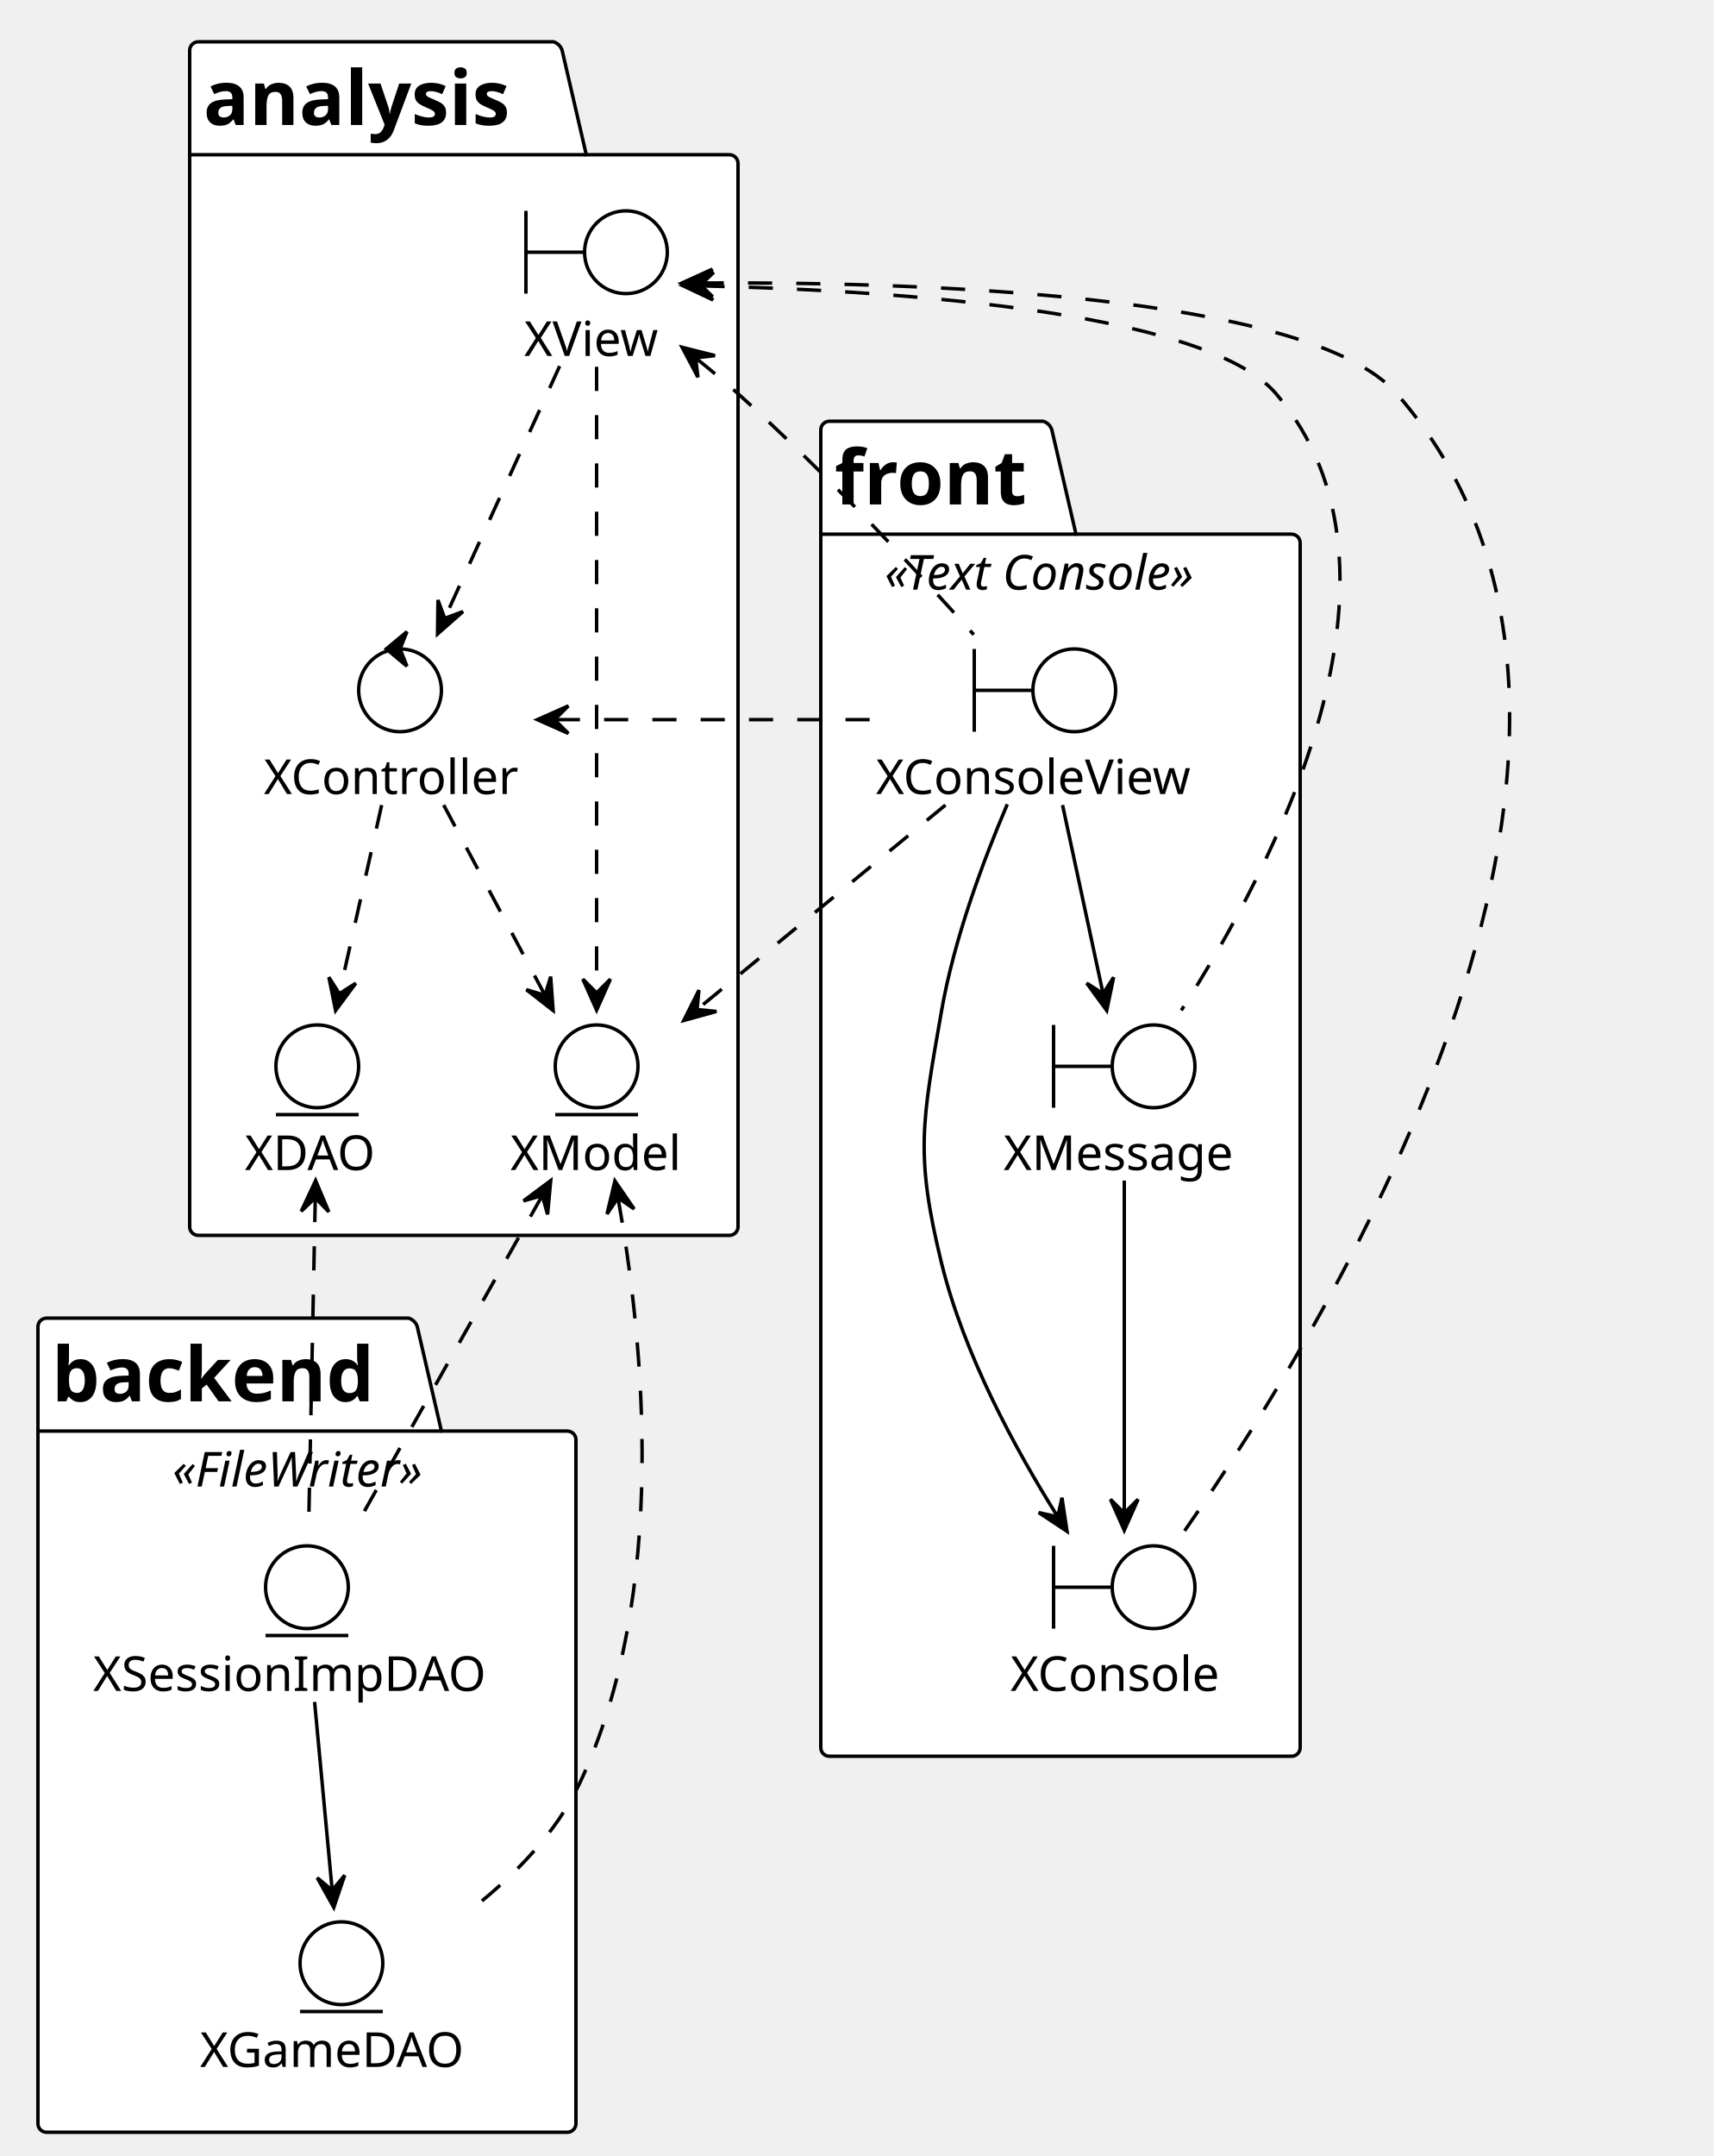
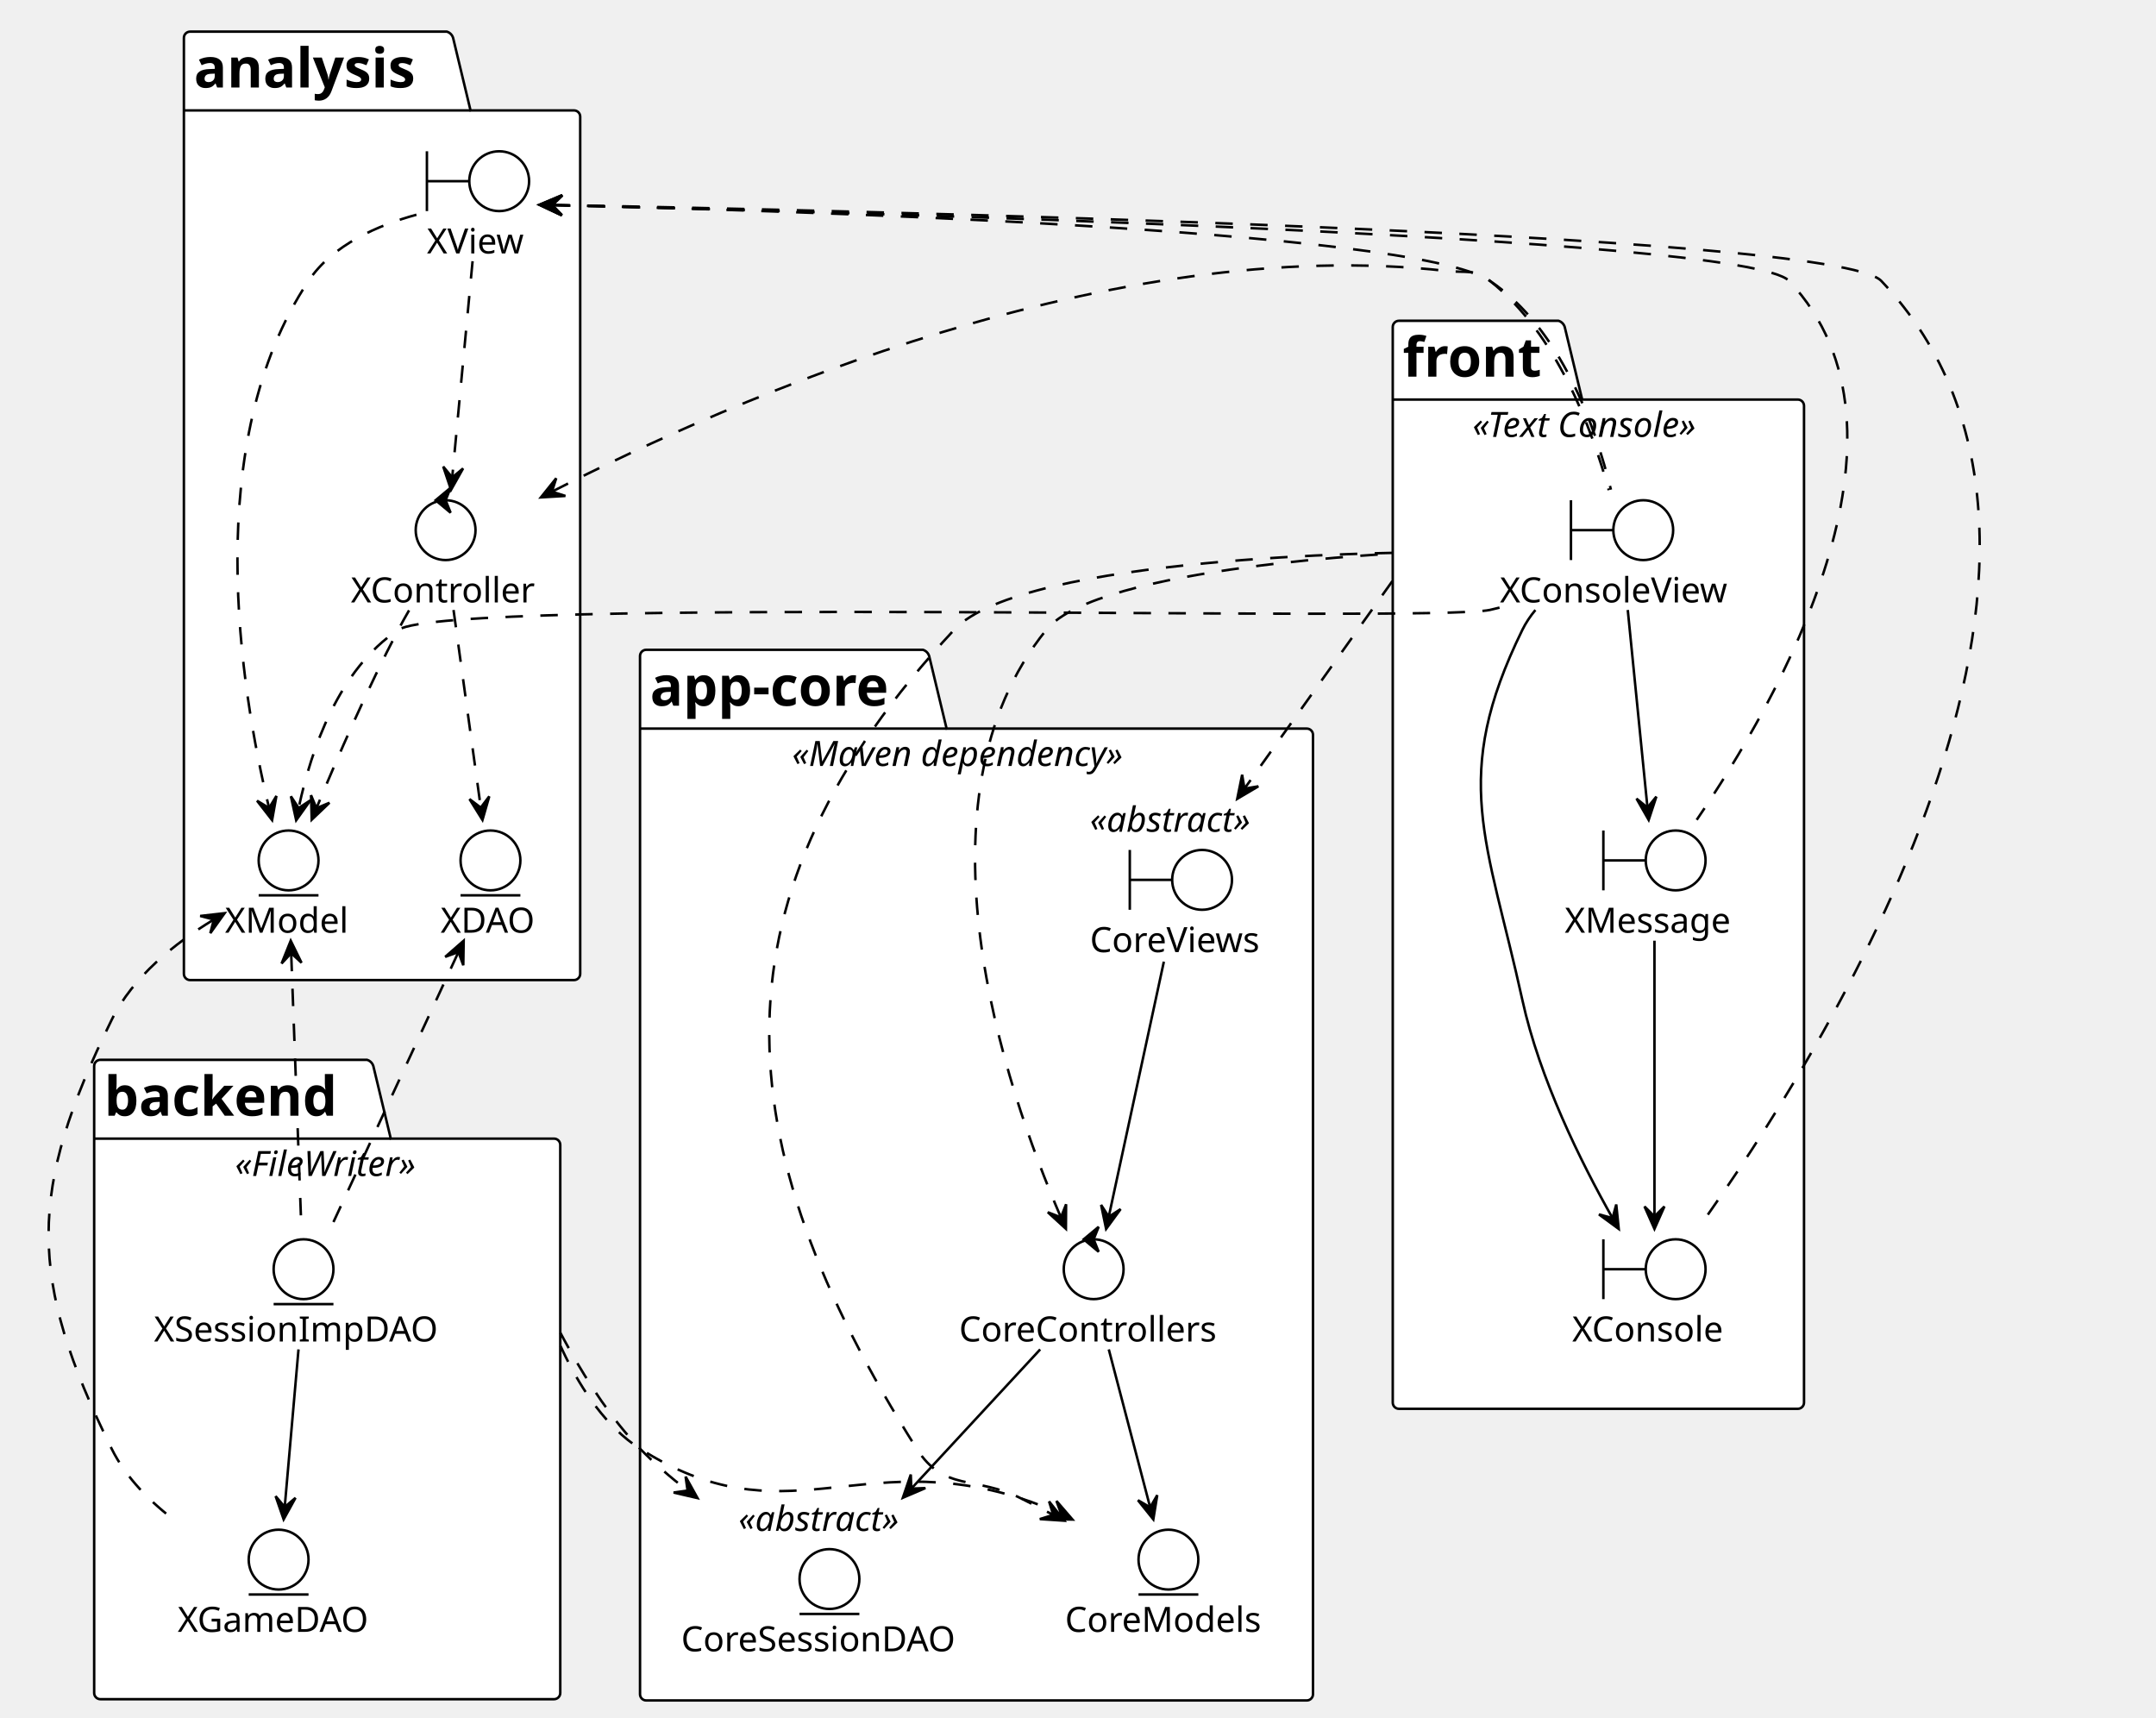
- <svg xmlns="http://www.w3.org/2000/svg" contentStyleType="text/css" height="625px" preserveAspectRatio="none" style="width:497px;height:625px;background:#FFFFFF;" version="1.1" viewBox="0 0 497 625" width="497px" zoomAndPan="magnify">
+ <svg xmlns="http://www.w3.org/2000/svg" contentStyleType="text/css" height="689px" preserveAspectRatio="none" style="width:865px;height:689px;background:#FFFFFF;" version="1.1" viewBox="0 0 865 689" width="865px" zoomAndPan="magnify">
  <defs />
  <g>
    <g id="cluster_analysis">
-       <path d="M57.5,12.119 L160.5,12.119 A3.75,3.75 0 0 1 163,14.619 L170,44.856 L211.5,44.856 A2.5,2.5 0 0 1 214,47.356 L214,355.619 A2.5,2.5 0 0 1 211.5,358.119 L57.5,358.119 A2.5,2.5 0 0 1 55,355.619 L55,14.619 A2.5,2.5 0 0 1 57.5,12.119 " fill="#FFFFFF" style="stroke:#000000;stroke-width:1.0;" />
-       <line style="stroke:#000000;stroke-width:1.0;" x1="55" x2="170" y1="44.856" y2="44.856" />
-       <text fill="#000000" font-family="Verdana" font-size="22" font-weight="bold" lengthAdjust="spacing" textLength="102" x="59" y="36.237">analysis</text>
+       <path d="M76.28,12.688 L179.28,12.688 A3.75,3.75 0 0 1 181.78,15.188 L188.78,44.298 L230.28,44.298 A2.5,2.5 0 0 1 232.78,46.798 L232.78,390.688 A2.5,2.5 0 0 1 230.28,393.188 L76.28,393.188 A2.5,2.5 0 0 1 73.78,390.688 L73.78,15.188 A2.5,2.5 0 0 1 76.28,12.688 " fill="#FFFFFF" style="stroke:#000000;stroke-width:1.0;" />
+       <line style="stroke:#000000;stroke-width:1.0;" x1="73.78" x2="188.78" y1="44.298" y2="44.298" />
+       <text fill="#000000" font-family="Verdana" font-size="22" font-weight="bold" lengthAdjust="spacing" textLength="102" x="77.78" y="35.109">analysis</text>
    </g>
    <g id="cluster_front">
-       <path d="M240.5,122.119 L302.5,122.119 A3.75,3.75 0 0 1 305,124.619 L312,154.856 L374.5,154.856 A2.5,2.5 0 0 1 377,157.356 L377,506.619 A2.5,2.5 0 0 1 374.5,509.119 L240.5,509.119 A2.5,2.5 0 0 1 238,506.619 L238,124.619 A2.5,2.5 0 0 1 240.5,122.119 " fill="#FFFFFF" style="stroke:#000000;stroke-width:1.0;" />
-       <line style="stroke:#000000;stroke-width:1.0;" x1="238" x2="312" y1="154.856" y2="154.856" />
-       <text fill="#000000" font-family="Verdana" font-size="22" font-weight="bold" lengthAdjust="spacing" textLength="61" x="242" y="146.237">front</text>
-       <text fill="#000000" font-family="Verdana" font-size="14" font-style="italic" lengthAdjust="spacing" textLength="110" x="256.5" y="170.932">«Text Console»</text>
+       <path d="M561.28,128.689 L625.28,128.689 A3.75,3.75 0 0 1 627.78,131.189 L634.78,160.298 L721.28,160.298 A2.5,2.5 0 0 1 723.78,162.798 L723.78,562.688 A2.5,2.5 0 0 1 721.28,565.188 L561.28,565.188 A2.5,2.5 0 0 1 558.78,562.688 L558.78,131.189 A2.5,2.5 0 0 1 561.28,128.689 " fill="#FFFFFF" style="stroke:#000000;stroke-width:1.0;" />
+       <line style="stroke:#000000;stroke-width:1.0;" x1="558.78" x2="634.78" y1="160.298" y2="160.298" />
+       <text fill="#000000" font-family="Verdana" font-size="22" font-weight="bold" lengthAdjust="spacing" textLength="63" x="562.78" y="151.109">front</text>
+       <text fill="#000000" font-family="Verdana" font-size="14" font-style="italic" lengthAdjust="spacing" textLength="109" x="590.78" y="175.293">«Text Console»</text>
    </g>
    <g id="cluster_backend">
-       <path d="M13.5,382.119 L118.5,382.119 A3.75,3.75 0 0 1 121,384.619 L128,414.856 L164.5,414.856 A2.5,2.5 0 0 1 167,417.356 L167,615.619 A2.5,2.5 0 0 1 164.5,618.119 L13.5,618.119 A2.5,2.5 0 0 1 11,615.619 L11,384.619 A2.5,2.5 0 0 1 13.5,382.119 " fill="#FFFFFF" style="stroke:#000000;stroke-width:1.0;" />
-       <line style="stroke:#000000;stroke-width:1.0;" x1="11" x2="128" y1="414.856" y2="414.856" />
-       <text fill="#000000" font-family="Verdana" font-size="22" font-weight="bold" lengthAdjust="spacing" textLength="104" x="15" y="406.237">backend</text>
-       <text fill="#000000" font-family="Verdana" font-size="14" font-style="italic" lengthAdjust="spacing" textLength="86" x="50" y="430.932">«FileWriter»</text>
+       <path d="M40.28,425.188 L147.28,425.188 A3.75,3.75 0 0 1 149.78,427.688 L156.78,456.798 L222.28,456.798 A2.5,2.5 0 0 1 224.78,459.298 L224.78,679.188 A2.5,2.5 0 0 1 222.28,681.688 L40.28,681.688 A2.5,2.5 0 0 1 37.78,679.188 L37.78,427.688 A2.5,2.5 0 0 1 40.28,425.188 " fill="#FFFFFF" style="stroke:#000000;stroke-width:1.0;" />
+       <line style="stroke:#000000;stroke-width:1.0;" x1="37.78" x2="156.78" y1="456.798" y2="456.798" />
+       <text fill="#000000" font-family="Verdana" font-size="22" font-weight="bold" lengthAdjust="spacing" textLength="106" x="41.78" y="447.609">backend</text>
+       <text fill="#000000" font-family="Verdana" font-size="14" font-style="italic" lengthAdjust="spacing" textLength="82" x="94.28" y="471.793">«FileWriter»</text>
+     </g>
+     <g id="cluster_app-core">
+       <path d="M259.28,260.688 L370.28,260.688 A3.75,3.75 0 0 1 372.78,263.188 L379.78,292.298 L524.28,292.298 A2.5,2.5 0 0 1 526.78,294.798 L526.78,679.688 A2.5,2.5 0 0 1 524.28,682.188 L259.28,682.188 A2.5,2.5 0 0 1 256.78,679.688 L256.78,263.188 A2.5,2.5 0 0 1 259.28,260.688 " fill="#FFFFFF" style="stroke:#000000;stroke-width:1.0;" />
+       <line style="stroke:#000000;stroke-width:1.0;" x1="256.78" x2="379.78" y1="292.298" y2="292.298" />
+       <text fill="#000000" font-family="Verdana" font-size="22" font-weight="bold" lengthAdjust="spacing" textLength="110" x="260.78" y="283.109">app-core</text>
+       <text fill="#000000" font-family="Verdana" font-size="14" font-style="italic" lengthAdjust="spacing" textLength="156" x="317.78" y="307.293">«Maven dependency»</text>
    </g>
    <g id="elem_XView">
-       <path d="M152.5,61.119 L152.5,85.119 M152.5,73.119 L169.5,73.119 " fill="none" style="stroke:#000000;stroke-width:1.0;" />
-       <ellipse cx="181.5" cy="73.119" fill="#FFFFFF" rx="12" ry="12" style="stroke:#000000;stroke-width:1.0;" />
-       <text fill="#000000" font-family="Verdana" font-size="14" lengthAdjust="spacing" textLength="42" x="152" y="103.194">XView</text>
+       <path d="M171.28,60.688 L171.28,84.689 M171.28,72.689 L188.28,72.689 " fill="none" style="stroke:#000000;stroke-width:1.0;" />
+       <ellipse cx="200.28" cy="72.689" fill="#FFFFFF" rx="12" ry="12" style="stroke:#000000;stroke-width:1.0;" />
+       <text fill="#000000" font-family="Verdana" font-size="14" lengthAdjust="spacing" textLength="41" x="171.28" y="101.684">XView</text>
    </g>
    <g id="elem_XController">
-       <ellipse cx="116" cy="200.119" fill="#FFFFFF" rx="12" ry="12" style="stroke:#000000;stroke-width:1.0;" />
-       <polygon fill="#000000" points="112,188.119,118,183.119,116,188.119,118,193.119,112,188.119" style="stroke:#000000;stroke-width:1.0;" />
-       <text fill="#000000" font-family="Verdana" font-size="14" lengthAdjust="spacing" textLength="79" x="76.5" y="230.194">XController</text>
+       <ellipse cx="178.78" cy="212.689" fill="#FFFFFF" rx="12" ry="12" style="stroke:#000000;stroke-width:1.0;" />
+       <polygon fill="#000000" points="174.78,200.689,180.78,195.689,178.78,200.689,180.78,205.689,174.78,200.689" style="stroke:#000000;stroke-width:1.0;" />
+       <text fill="#000000" font-family="Verdana" font-size="14" lengthAdjust="spacing" textLength="76" x="140.78" y="241.684">XController</text>
    </g>
    <g id="elem_XDAO">
-       <ellipse cx="92" cy="309.119" fill="#FFFFFF" rx="12" ry="12" style="stroke:#000000;stroke-width:1.0;" />
-       <line style="stroke:#000000;stroke-width:1.0;" x1="80" x2="104" y1="323.119" y2="323.119" />
-       <text fill="#000000" font-family="Verdana" font-size="14" lengthAdjust="spacing" textLength="42" x="71" y="339.194">XDAO</text>
+       <ellipse cx="196.78" cy="345.188" fill="#FFFFFF" rx="12" ry="12" style="stroke:#000000;stroke-width:1.0;" />
+       <line style="stroke:#000000;stroke-width:1.0;" x1="184.78" x2="208.78" y1="359.188" y2="359.188" />
+       <text fill="#000000" font-family="Verdana" font-size="14" lengthAdjust="spacing" textLength="40" x="176.78" y="374.184">XDAO</text>
    </g>
    <g id="elem_XModel">
-       <ellipse cx="173" cy="309.119" fill="#FFFFFF" rx="12" ry="12" style="stroke:#000000;stroke-width:1.0;" />
-       <line style="stroke:#000000;stroke-width:1.0;" x1="161" x2="185" y1="323.119" y2="323.119" />
-       <text fill="#000000" font-family="Verdana" font-size="14" lengthAdjust="spacing" textLength="50" x="148" y="339.194">XModel</text>
+       <ellipse cx="115.78" cy="345.188" fill="#FFFFFF" rx="12" ry="12" style="stroke:#000000;stroke-width:1.0;" />
+       <line style="stroke:#000000;stroke-width:1.0;" x1="103.78" x2="127.78" y1="359.188" y2="359.188" />
+       <text fill="#000000" font-family="Verdana" font-size="14" lengthAdjust="spacing" textLength="51" x="90.28" y="374.184">XModel</text>
    </g>
    <g id="elem_XConsoleView">
-       <path d="M282.5,188.119 L282.5,212.119 M282.5,200.119 L299.5,200.119 " fill="none" style="stroke:#000000;stroke-width:1.0;" />
-       <ellipse cx="311.5" cy="200.119" fill="#FFFFFF" rx="12" ry="12" style="stroke:#000000;stroke-width:1.0;" />
-       <text fill="#000000" font-family="Verdana" font-size="14" lengthAdjust="spacing" textLength="98" x="254" y="230.194">XConsoleView</text>
+       <path d="M630.28,200.689 L630.28,224.689 M630.28,212.689 L647.28,212.689 " fill="none" style="stroke:#000000;stroke-width:1.0;" />
+       <ellipse cx="659.28" cy="212.689" fill="#FFFFFF" rx="12" ry="12" style="stroke:#000000;stroke-width:1.0;" />
+       <text fill="#000000" font-family="Verdana" font-size="14" lengthAdjust="spacing" textLength="98" x="601.78" y="241.684">XConsoleView</text>
    </g>
    <g id="elem_XConsole">
-       <path d="M305.5,448.119 L305.5,472.119 M305.5,460.119 L322.5,460.119 " fill="none" style="stroke:#000000;stroke-width:1.0;" />
-       <ellipse cx="334.5" cy="460.119" fill="#FFFFFF" rx="12" ry="12" style="stroke:#000000;stroke-width:1.0;" />
-       <text fill="#000000" font-family="Verdana" font-size="14" lengthAdjust="spacing" textLength="66" x="293" y="490.194">XConsole</text>
+       <path d="M643.28,497.188 L643.28,521.188 M643.28,509.188 L660.28,509.188 " fill="none" style="stroke:#000000;stroke-width:1.0;" />
+       <ellipse cx="672.28" cy="509.188" fill="#FFFFFF" rx="12" ry="12" style="stroke:#000000;stroke-width:1.0;" />
+       <text fill="#000000" font-family="Verdana" font-size="14" lengthAdjust="spacing" textLength="66" x="630.78" y="538.184">XConsole</text>
    </g>
    <g id="elem_XMessage">
-       <path d="M305.5,297.119 L305.5,321.119 M305.5,309.119 L322.5,309.119 " fill="none" style="stroke:#000000;stroke-width:1.0;" />
-       <ellipse cx="334.5" cy="309.119" fill="#FFFFFF" rx="12" ry="12" style="stroke:#000000;stroke-width:1.0;" />
-       <text fill="#000000" font-family="Verdana" font-size="14" lengthAdjust="spacing" textLength="70" x="291" y="339.194">XMessage</text>
+       <path d="M643.28,333.188 L643.28,357.188 M643.28,345.188 L660.28,345.188 " fill="none" style="stroke:#000000;stroke-width:1.0;" />
+       <ellipse cx="672.28" cy="345.188" fill="#FFFFFF" rx="12" ry="12" style="stroke:#000000;stroke-width:1.0;" />
+       <text fill="#000000" font-family="Verdana" font-size="14" lengthAdjust="spacing" textLength="72" x="627.78" y="374.184">XMessage</text>
    </g>
    <g id="elem_XSessionImpDAO">
-       <ellipse cx="89" cy="460.119" fill="#FFFFFF" rx="12" ry="12" style="stroke:#000000;stroke-width:1.0;" />
-       <line style="stroke:#000000;stroke-width:1.0;" x1="77" x2="101" y1="474.119" y2="474.119" />
-       <text fill="#000000" font-family="Verdana" font-size="14" lengthAdjust="spacing" textLength="124" x="27" y="490.194">XSessionImpDAO</text>
+       <ellipse cx="121.78" cy="509.188" fill="#FFFFFF" rx="12" ry="12" style="stroke:#000000;stroke-width:1.0;" />
+       <line style="stroke:#000000;stroke-width:1.0;" x1="109.78" x2="133.78" y1="523.188" y2="523.188" />
+       <text fill="#000000" font-family="Verdana" font-size="14" lengthAdjust="spacing" textLength="120" x="61.78" y="538.184">XSessionImpDAO</text>
    </g>
    <g id="elem_XGameDAO">
-       <ellipse cx="99" cy="569.119" fill="#FFFFFF" rx="12" ry="12" style="stroke:#000000;stroke-width:1.0;" />
-       <line style="stroke:#000000;stroke-width:1.0;" x1="87" x2="111" y1="583.119" y2="583.119" />
-       <text fill="#000000" font-family="Verdana" font-size="14" lengthAdjust="spacing" textLength="82" x="58" y="599.194">XGameDAO</text>
+       <ellipse cx="111.78" cy="625.688" fill="#FFFFFF" rx="12" ry="12" style="stroke:#000000;stroke-width:1.0;" />
+       <line style="stroke:#000000;stroke-width:1.0;" x1="99.78" x2="123.78" y1="639.688" y2="639.688" />
+       <text fill="#000000" font-family="Verdana" font-size="14" lengthAdjust="spacing" textLength="81" x="71.28" y="654.684">XGameDAO</text>
+     </g>
+     <g id="elem_CoreSessionDAO">
+       <ellipse cx="332.78" cy="633.485" fill="#FFFFFF" rx="12" ry="12" style="stroke:#000000;stroke-width:1.0;" />
+       <line style="stroke:#000000;stroke-width:1.0;" x1="320.78" x2="344.78" y1="647.485" y2="647.485" />
+       <text fill="#000000" font-family="Verdana" font-size="14" lengthAdjust="spacing" textLength="119" x="273.28" y="662.481">CoreSessionDAO</text>
+       <text fill="#000000" font-family="Verdana" font-size="14" font-style="italic" lengthAdjust="spacing" textLength="73" x="296.28" y="614.184">«abstract»</text>
+     </g>
+     <g id="elem_CoreViews">
+       <path d="M453.28,340.985 L453.28,364.985 M453.28,352.985 L470.28,352.985 " fill="none" style="stroke:#000000;stroke-width:1.0;" />
+       <ellipse cx="482.28" cy="352.985" fill="#FFFFFF" rx="12" ry="12" style="stroke:#000000;stroke-width:1.0;" />
+       <text fill="#000000" font-family="Verdana" font-size="14" lengthAdjust="spacing" textLength="73" x="437.28" y="381.981">CoreViews</text>
+       <text fill="#000000" font-family="Verdana" font-size="14" font-style="italic" lengthAdjust="spacing" textLength="73" x="437.28" y="333.684">«abstract»</text>
+     </g>
+     <g id="elem_CoreControllers">
+       <ellipse cx="438.78" cy="509.188" fill="#FFFFFF" rx="12" ry="12" style="stroke:#000000;stroke-width:1.0;" />
+       <polygon fill="#000000" points="434.78,497.188,440.78,492.188,438.78,497.188,440.78,502.188,434.78,497.188" style="stroke:#000000;stroke-width:1.0;" />
+       <text fill="#000000" font-family="Verdana" font-size="14" lengthAdjust="spacing" textLength="108" x="384.78" y="538.184">CoreControllers</text>
+     </g>
+     <g id="elem_CoreModels">
+       <ellipse cx="468.78" cy="625.688" fill="#FFFFFF" rx="12" ry="12" style="stroke:#000000;stroke-width:1.0;" />
+       <line style="stroke:#000000;stroke-width:1.0;" x1="456.78" x2="480.78" y1="639.688" y2="639.688" />
+       <text fill="#000000" font-family="Verdana" font-size="14" lengthAdjust="spacing" textLength="83" x="427.28" y="654.684">CoreModels</text>
    </g>
    <g id="link_XView_XController">
-       <path d="M162.28,106.129 C152.82,126.859 139.03,157.119 128.96,179.209 " fill="none" id="XView-to-XController" style="stroke:#000000;stroke-width:1.0;stroke-dasharray:7.0,7.0;" />
-       <polygon fill="#000000" points="126.87,183.789,134.26,177.279,128.956,179.245,126.99,173.941,126.87,183.789" style="stroke:#000000;stroke-width:1.0;" />
+       <path d="M189.6,104.788 C187.36,128.569 183.87,165.668 181.46,191.238 " fill="none" id="XView-to-XController" style="stroke:#000000;stroke-width:1.0;stroke-dasharray:7.0,7.0;" />
+       <polygon fill="#000000" points="180.96,196.518,185.792,187.936,181.432,191.541,177.827,187.181,180.96,196.518" style="stroke:#000000;stroke-width:1.0;" />
    </g>
    <g id="link_XView_XModel">
-       <path d="M173,106.339 C173,149.529 173,240.829 173,287.629 " fill="none" id="XView-to-XModel" style="stroke:#000000;stroke-width:1.0;stroke-dasharray:7.0,7.0;" />
-       <polygon fill="#000000" points="173,292.829,177,283.829,173,287.829,169,283.829,173,292.829" style="stroke:#000000;stroke-width:1.0;" />
+       <path d="M167.08,86.148 C151.88,90.288 133.5,98.118 123.78,112.689 C80.46,177.638 96.35,276.068 107.92,323.988 " fill="none" id="XView-to-XModel" style="stroke:#000000;stroke-width:1.0;stroke-dasharray:7.0,7.0;" />
+       <polygon fill="#000000" points="109.17,329.019,110.895,319.322,107.971,324.164,103.128,321.241,109.17,329.019" style="stroke:#000000;stroke-width:1.0;" />
    </g>
    <g id="link_XController_XModel">
-       <path d="M128.65,233.369 C137.28,249.569 148.76,271.119 157.88,288.239 " fill="none" id="XController-to-XModel" style="stroke:#000000;stroke-width:1.0;stroke-dasharray:7.0,7.0;" />
-       <polygon fill="#000000" points="160.39,292.939,159.679,283.116,158.035,288.529,152.622,286.884,160.39,292.939" style="stroke:#000000;stroke-width:1.0;" />
+       <path d="M164.12,244.858 C162.61,247.469 161.13,250.119 159.78,252.689 C147.43,276.228 135.37,303.949 127,324.149 " fill="none" id="XController-to-XModel" style="stroke:#000000;stroke-width:1.0;stroke-dasharray:7.0,7.0;" />
+       <polygon fill="#000000" points="125.06,328.858,132.185,322.059,126.964,324.235,124.788,319.013,125.06,328.858" style="stroke:#000000;stroke-width:1.0;" />
    </g>
    <g id="link_XController_XDAO">
-       <path d="M110.67,233.369 C107.07,249.439 102.29,270.759 98.46,287.799 " fill="none" id="XController-to-XDAO" style="stroke:#000000;stroke-width:1.0;stroke-dasharray:7.0,7.0;" />
-       <polygon fill="#000000" points="97.31,292.939,103.172,285.025,98.398,288.059,95.364,283.284,97.31,292.939" style="stroke:#000000;stroke-width:1.0;" />
+       <path d="M181.96,244.719 C185,266.759 189.59,300.068 192.86,323.748 " fill="none" id="XController-to-XDAO" style="stroke:#000000;stroke-width:1.0;stroke-dasharray:7.0,7.0;" />
+       <polygon fill="#000000" points="193.57,328.949,196.295,319.484,192.883,323.996,188.371,320.584,193.57,328.949" style="stroke:#000000;stroke-width:1.0;" />
    </g>
    <g id="link_XView_XConsoleView">
-       <path d="M201.91,103.929 C206.05,107.239 210.2,110.699 214,114.119 C238.83,136.449 264.9,164.459 282.36,183.979 " fill="none" id="XView-backto-XConsoleView" style="stroke:#000000;stroke-width:1.0;stroke-dasharray:7.0,7.0;" />
-       <polygon fill="#000000" points="197.78,100.669,202.387,109.374,201.712,103.758,207.328,103.083,197.78,100.669" style="stroke:#000000;stroke-width:1.0;" />
+       <path d="M221.46,82.278 C309.8,84.258 566.79,91.778 597.78,112.689 C626.31,131.939 640.12,171.208 646.31,196.448 " fill="none" id="XView-backto-XConsoleView" style="stroke:#000000;stroke-width:1.0;stroke-dasharray:7.0,7.0;" />
+       <polygon fill="#000000" points="216.39,82.168,225.296,86.373,221.389,82.283,225.479,78.375,216.39,82.168" style="stroke:#000000;stroke-width:1.0;" />
    </g>
    <g id="link_XController_XConsoleView">
-       <path d="M161.17,208.619 C192.06,208.619 222.95,208.619 253.84,208.619 " fill="none" id="XController-backto-XConsoleView" style="stroke:#000000;stroke-width:1.0;stroke-dasharray:7.0,7.0;" />
-       <polygon fill="#000000" points="155.81,208.619,164.81,212.619,160.81,208.619,164.81,204.619,155.81,208.619" style="stroke:#000000;stroke-width:1.0;" />
+       <path d="M221.66,197.149 C294.12,160.018 446.06,93.549 580.28,108.689 C588.21,109.579 591.52,107.739 597.78,112.689 C624.47,133.819 638.66,171.828 645.45,196.649 " fill="none" id="XController-backto-XConsoleView" style="stroke:#000000;stroke-width:1.0;stroke-dasharray:7.0,7.0;" />
+       <polygon fill="#000000" points="217,199.548,226.831,198.963,221.44,197.25,223.154,191.859,217,199.548" style="stroke:#000000;stroke-width:1.0;" />
    </g>
    <g id="link_XConsoleView_XConsole">
-       <path d="M292.08,233.139 C285.08,249.549 276.65,272.179 273,293.119 C267.43,325.079 265.27,334.609 273,366.119 C279.52,392.679 294.34,420.009 306.66,439.609 " fill="none" id="XConsoleView-to-XConsole" style="stroke:#000000;stroke-width:1.0;" />
-       <polygon fill="#000000" points="309.4,443.919,307.936,434.18,306.713,439.703,301.19,438.479,309.4,443.919" style="stroke:#000000;stroke-width:1.0;" />
+       <path d="M616.01,244.728 C613.96,247.198 612.17,249.849 610.78,252.689 C581.73,311.949 596.64,336.719 610.78,401.188 C617.71,432.798 634.19,466.068 646.95,488.649 " fill="none" id="XConsoleView-to-XConsole" style="stroke:#000000;stroke-width:1.0;" />
+       <polygon fill="#000000" points="649.45,493.019,648.451,483.22,646.966,488.679,641.508,487.195,649.45,493.019" style="stroke:#000000;stroke-width:1.0;" />
    </g>
    <g id="link_XConsoleView_XMessage">
-       <path d="M308.1,233.369 C311.56,249.439 316.14,270.759 319.8,287.799 " fill="none" id="XConsoleView-to-XMessage" style="stroke:#000000;stroke-width:1.0;" />
-       <polygon fill="#000000" points="320.91,292.939,322.916,283.297,319.853,288.052,315.097,284.989,320.91,292.939" style="stroke:#000000;stroke-width:1.0;" />
+       <path d="M653.07,244.719 C655.27,266.759 658.59,300.068 660.95,323.748 " fill="none" id="XConsoleView-to-XMessage" style="stroke:#000000;stroke-width:1.0;" />
+       <polygon fill="#000000" points="661.46,328.949,664.539,319.593,660.96,323.974,656.579,320.394,661.46,328.949" style="stroke:#000000;stroke-width:1.0;" />
    </g>
    <g id="link_XConsoleView_XModel">
-       <path d="M274.15,233.369 C252.74,250.989 223.66,274.919 202.18,292.599 " fill="none" id="XConsoleView-to-XModel" style="stroke:#000000;stroke-width:1.0;stroke-dasharray:7.0,7.0;" />
-       <polygon fill="#000000" points="198.26,295.829,207.752,293.203,202.122,292.654,202.671,287.024,198.26,295.829" style="stroke:#000000;stroke-width:1.0;" />
+       <path d="M601.62,243.768 C600.34,244.108 599.05,244.409 597.78,244.689 C574,249.849 180.05,239.219 159.78,252.689 C135.94,268.529 124.91,300.478 119.87,323.918 " fill="none" id="XConsoleView-to-XModel" style="stroke:#000000;stroke-width:1.0;stroke-dasharray:7.0,7.0;" />
+       <polygon fill="#000000" points="118.83,329.079,124.549,321.06,119.83,324.18,116.71,319.46,118.83,329.079" style="stroke:#000000;stroke-width:1.0;" />
    </g>
    <g id="link_XView_XConsole">
-       <path d="M202.89,82.039 C259.51,81.649 379.1,84.459 405,114.119 C490.42,211.929 386.63,381.949 343.3,444.049 " fill="none" id="XView-backto-XConsole" style="stroke:#000000;stroke-width:1.0;stroke-dasharray:7.0,7.0;" />
-       <polygon fill="#000000" points="197.61,82.089,206.644,86.012,202.61,82.046,206.575,78.012,197.61,82.089" style="stroke:#000000;stroke-width:1.0;" />
+       <path d="M221.7,82.209 C335.56,84.338 736.32,93.178 754.78,112.689 C858.69,222.478 730.19,424.529 681.23,492.889 " fill="none" id="XView-backto-XConsole" style="stroke:#000000;stroke-width:1.0;stroke-dasharray:7.0,7.0;" />
+       <polygon fill="#000000" points="216.5,82.109,225.43,86.262,221.499,82.194,225.567,78.263,216.5,82.109" style="stroke:#000000;stroke-width:1.0;" />
    </g>
    <g id="link_XView_XMessage">
-       <path d="M203.11,82.869 C252.88,83.989 348.91,89.389 370,114.119 C414.12,165.859 369.11,251.579 342.53,292.899 " fill="none" id="XView-backto-XMessage" style="stroke:#000000;stroke-width:1.0;stroke-dasharray:7.0,7.0;" />
-       <polygon fill="#000000" points="197.86,82.759,206.766,86.964,202.859,82.873,206.949,78.966,197.86,82.759" style="stroke:#000000;stroke-width:1.0;" />
+       <path d="M221.88,82.338 C331.04,84.819 700.67,94.549 717.78,112.689 C775.09,173.478 712.99,281.568 680.73,328.909 " fill="none" id="XView-backto-XMessage" style="stroke:#000000;stroke-width:1.0;stroke-dasharray:7.0,7.0;" />
+       <polygon fill="#000000" points="216.57,82.219,225.476,86.423,221.569,82.333,225.659,78.425,216.57,82.219" style="stroke:#000000;stroke-width:1.0;" />
    </g>
    <g id="link_XMessage_XConsole">
-       <path d="M326,342.229 C326,368.339 326,410.429 326,438.549 " fill="none" id="XMessage-to-XConsole" style="stroke:#000000;stroke-width:1.0;" />
-       <polygon fill="#000000" points="326,443.629,330,434.629,326,438.629,322,434.629,326,443.629" style="stroke:#000000;stroke-width:1.0;" />
+       <path d="M663.78,377.399 C663.78,406.509 663.78,456.409 663.78,487.769 " fill="none" id="XMessage-to-XConsole" style="stroke:#000000;stroke-width:1.0;" />
+       <polygon fill="#000000" points="663.78,493.019,667.78,484.019,663.78,488.019,659.78,484.019,663.78,493.019" style="stroke:#000000;stroke-width:1.0;" />
    </g>
    <g id="link_XDAO_XSessionImpDAO">
-       <path d="M91.42,347.279 C90.86,375.269 90.01,417.359 89.48,443.629 " fill="none" id="XDAO-backto-XSessionImpDAO" style="stroke:#000000;stroke-width:1.0;stroke-dasharray:7.0,7.0;" />
-       <polygon fill="#000000" points="91.52,342.229,87.341,351.147,91.42,347.228,95.339,351.307,91.52,342.229" style="stroke:#000000;stroke-width:1.0;" />
+       <path d="M183.78,382.269 C169.26,413.628 146.03,463.808 132.51,493.019 " fill="none" id="XDAO-backto-XSessionImpDAO" style="stroke:#000000;stroke-width:1.0;stroke-dasharray:7.0,7.0;" />
+       <polygon fill="#000000" points="186.03,377.399,178.615,383.88,183.927,381.935,185.873,387.246,186.03,377.399" style="stroke:#000000;stroke-width:1.0;" />
    </g>
    <g id="link_XModel_XSessionImpDAO">
-       <path d="M157.23,346.589 C141.46,374.569 117.46,417.139 102.53,443.629 " fill="none" id="XModel-backto-XSessionImpDAO" style="stroke:#000000;stroke-width:1.0;stroke-dasharray:7.0,7.0;" />
-       <polygon fill="#000000" points="159.69,342.229,151.8,348.123,157.245,346.591,158.778,352.036,159.69,342.229" style="stroke:#000000;stroke-width:1.0;" />
+       <path d="M116.83,382.649 C118,414.038 119.84,463.928 120.92,493.019 " fill="none" id="XModel-backto-XSessionImpDAO" style="stroke:#000000;stroke-width:1.0;stroke-dasharray:7.0,7.0;" />
+       <polygon fill="#000000" points="116.64,377.399,112.978,386.541,116.826,382.395,120.972,386.243,116.64,377.399" style="stroke:#000000;stroke-width:1.0;" />
    </g>
    <g id="link_XSessionImpDAO_XGameDAO">
-       <path d="M91.22,493.369 C92.72,509.439 94.71,530.759 96.31,547.799 " fill="none" id="XSessionImpDAO-to-XGameDAO" style="stroke:#000000;stroke-width:1.0;" />
-       <polygon fill="#000000" points="96.79,552.939,99.949,543.611,96.332,547.96,91.983,544.343,96.79,552.939" style="stroke:#000000;stroke-width:1.0;" />
+       <path d="M119.76,541.359 C118.17,559.519 115.96,584.869 114.26,604.249 " fill="none" id="XSessionImpDAO-to-XGameDAO" style="stroke:#000000;stroke-width:1.0;" />
+       <polygon fill="#000000" points="113.8,609.548,118.556,600.924,114.228,604.567,110.585,600.239,113.8,609.548" style="stroke:#000000;stroke-width:1.0;" />
    </g>
    <g id="link_XModel_XGameDAO">
-       <path d="M179.26,347.549 C186.46,387.749 194.19,461.809 168,517.119 C161.3,531.269 149.46,543.379 137.46,552.899 " fill="none" id="XModel-backto-XGameDAO" style="stroke:#000000;stroke-width:1.0;stroke-dasharray:7.0,7.0;" />
-       <polygon fill="#000000" points="178.3,342.339,176.014,351.919,179.214,347.255,183.879,350.456,178.3,342.339" style="stroke:#000000;stroke-width:1.0;" />
+       <path d="M85.46,369.099 C70.26,378.349 53.3,391.808 44.78,409.188 C11.13,477.829 11,512.609 44.78,581.188 C50.62,593.029 60.63,602.918 71.16,610.749 " fill="none" id="XModel-backto-XGameDAO" style="stroke:#000000;stroke-width:1.0;stroke-dasharray:7.0,7.0;" />
+       <polygon fill="#000000" points="90.11,366.358,80.324,367.473,85.8,368.893,84.379,374.369,90.11,366.358" style="stroke:#000000;stroke-width:1.0;" />
+     </g>
+     <g id="link_CoreControllers_CoreModels">
+       <path d="M444.85,541.359 C449.61,559.519 456.25,584.869 461.33,604.249 " fill="none" id="CoreControllers-to-CoreModels" style="stroke:#000000;stroke-width:1.0;" />
+       <polygon fill="#000000" points="462.72,609.548,464.296,599.827,461.447,604.713,456.56,601.864,462.72,609.548" style="stroke:#000000;stroke-width:1.0;" />
+     </g>
+     <g id="link_CoreControllers_CoreSessionDAO">
+       <path d="M417.33,541.359 C402.59,557.279 382.74,578.718 365.98,596.828 " fill="none" id="CoreControllers-to-CoreSessionDAO" style="stroke:#000000;stroke-width:1.0;" />
+       <polygon fill="#000000" points="362.23,600.879,371.28,596.993,365.627,597.21,365.41,591.557,362.23,600.879" style="stroke:#000000;stroke-width:1.0;" />
+     </g>
+     <g id="link_CoreViews_CoreControllers">
+       <path d="M466.95,385.808 C460.54,415.459 451.06,459.368 444.89,487.889 " fill="none" id="CoreViews-to-CoreControllers" style="stroke:#000000;stroke-width:1.0;" />
+       <polygon fill="#000000" points="443.78,493.029,449.593,485.078,444.837,488.142,441.774,483.386,443.78,493.029" style="stroke:#000000;stroke-width:1.0;" />
+     </g>
+     <g id="link_CoreControllers_front">
+       <path d="M425.52,488.089 C402.85,435.459 364.22,321.188 419.78,252.689 C430.13,239.929 465.902,232.219 499.565,227.679 C516.396,225.409 532.7,223.931 545.035,223.011 C548.118,222.781 550.954,222.586 553.488,222.422 C554.755,222.34 555.946,222.266 557.055,222.199 C557.61,222.165 558.144,222.134 558.657,222.104 " fill="none" id="CoreControllers-backto-front" style="stroke:#000000;stroke-width:1.0;stroke-dasharray:7.0,7.0;" />
+       <polygon fill="#000000" points="427.65,492.978,427.719,483.13,425.651,488.395,420.386,486.328,427.65,492.978" style="stroke:#000000;stroke-width:1.0;" />
+     </g>
+     <g id="link_front_CoreViews">
+       <path d="M558.622,233.131 C558.553,233.228 558.483,233.325 558.413,233.423 C558.134,233.815 557.849,234.215 557.558,234.623 C556.977,235.439 556.373,236.286 555.749,237.163 C554.499,238.917 553.165,240.789 551.758,242.762 C548.946,246.709 545.843,251.063 542.545,255.691 C529.352,274.204 513.03,297.108 499.6,315.959 " fill="none" id="front-to-CoreViews" style="stroke:#000000;stroke-width:1.0;stroke-dasharray:7.0,7.0;" />
+       <polygon fill="#000000" points="496.39,320.469,504.869,315.459,499.291,316.396,498.353,310.817,496.39,320.469" style="stroke:#000000;stroke-width:1.0;" />
+     </g>
+     <g id="link_front_CoreModels">
+       <path d="M558.551,221.804 C553.906,221.895 547.497,222.057 539.852,222.344 C524.564,222.918 504.332,223.992 483.38,225.999 C441.475,230.011 396.685,237.754 382.78,252.689 C283.19,359.659 289.75,457.608 367.78,581.188 C378.82,598.668 391.32,591.869 409.78,601.188 C413.89,603.259 418.14,605.448 422.4,607.668 " fill="none" id="front-to-CoreModels" style="stroke:#000000;stroke-width:1.0;stroke-dasharray:7.0,7.0;" />
+       <polygon fill="#000000" points="427,610.078,420.896,602.35,422.575,607.751,417.173,609.43,427,610.078" style="stroke:#000000;stroke-width:1.0;" />
+     </g>
+     <g id="link_backend_CoreSessionDAO">
+       <path d="M224.828,534.691 C224.92,534.867 225.014,535.043 225.108,535.221 C225.484,535.931 225.871,536.656 226.27,537.393 C227.067,538.869 227.908,540.397 228.791,541.966 C235.855,554.516 245.59,569.659 256.78,581.188 C262.48,587.058 268.95,592.649 275.65,597.828 " fill="none" id="backend-to-CoreSessionDAO" style="stroke:#000000;stroke-width:1.0;stroke-dasharray:7.0,7.0;" />
+       <polygon fill="#000000" points="279.85,601.009,275.07,592.398,275.857,597.999,270.255,598.787,279.85,601.009" style="stroke:#000000;stroke-width:1.0;" />
+     </g>
+     <g id="link_backend_CoreModels">
+       <path d="M224.896,540.015 C224.986,540.214 225.078,540.414 225.17,540.614 C225.354,541.014 225.542,541.417 225.732,541.822 C226.114,542.633 226.508,543.452 226.915,544.279 C233.428,557.504 243.235,572.553 256.78,581.188 C314.61,618.048 344.47,580.259 409.78,601.188 C415.03,602.869 420.36,605.009 425.56,607.389 " fill="none" id="backend-to-CoreModels" style="stroke:#000000;stroke-width:1.0;stroke-dasharray:7.0,7.0;" />
+       <polygon fill="#000000" points="430.3,609.619,423.865,602.162,425.777,607.486,420.454,609.398,430.3,609.619" style="stroke:#000000;stroke-width:1.0;" />
    </g>
  </g>
</svg>
